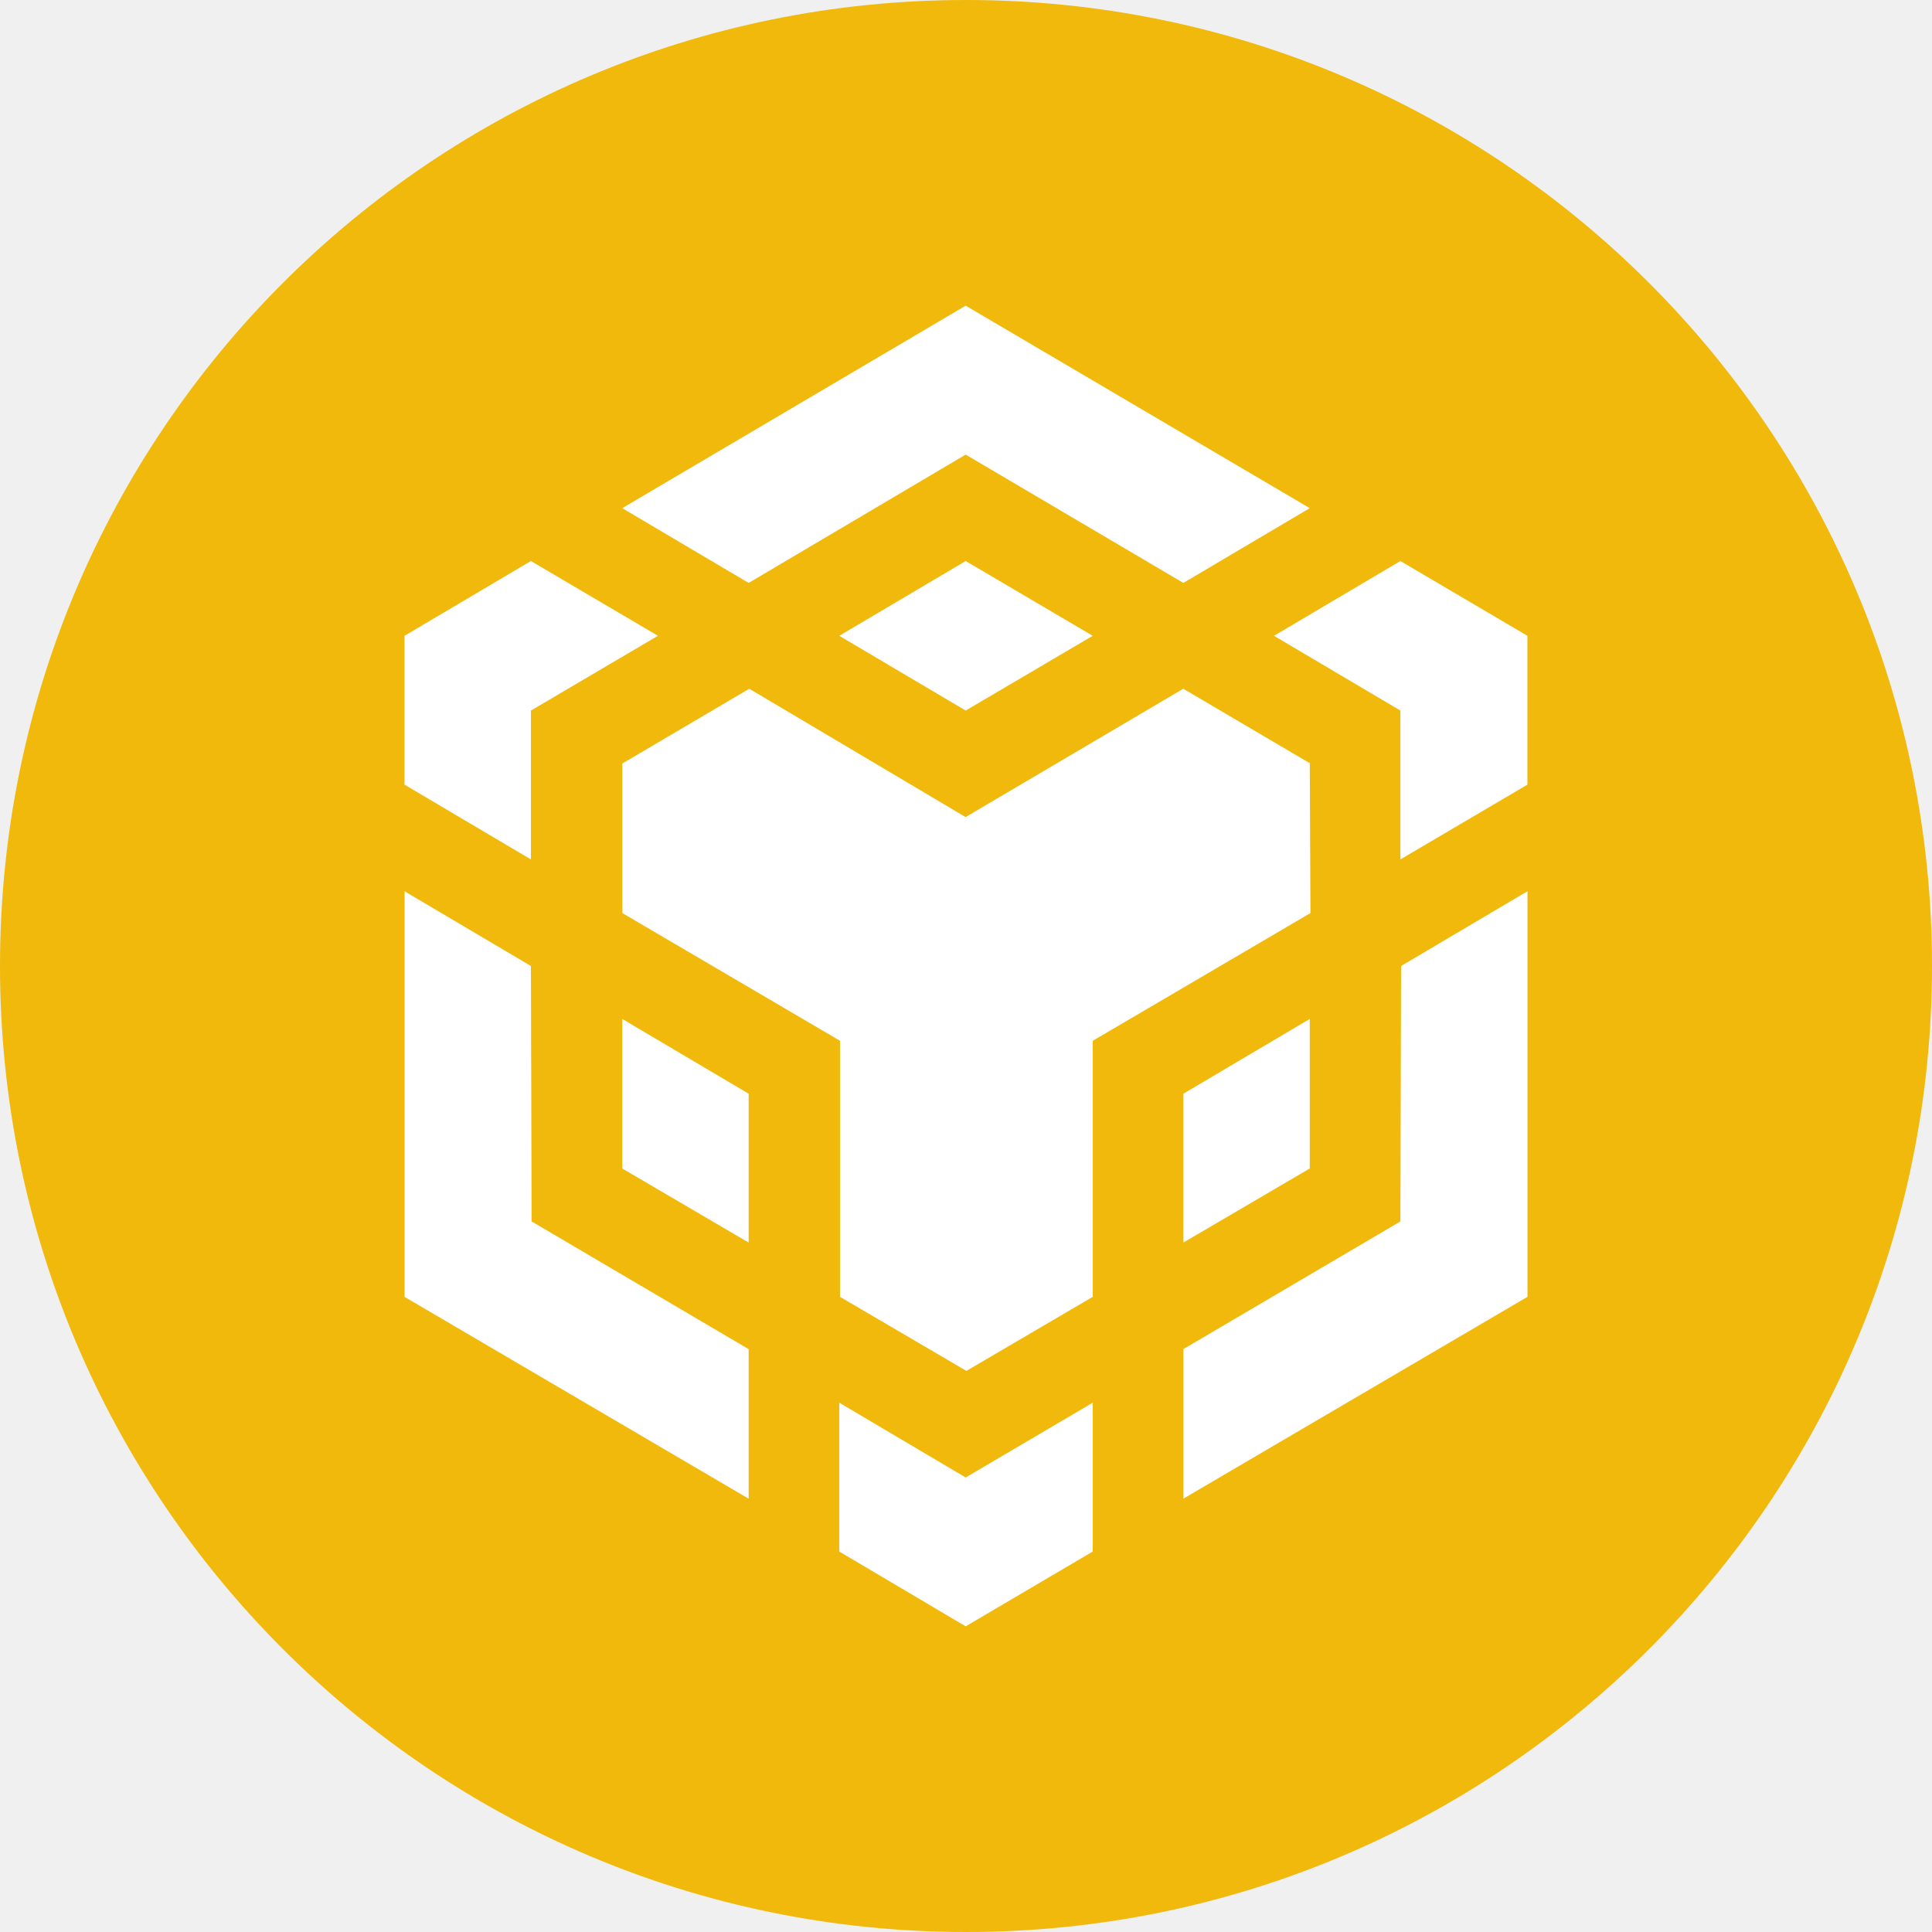
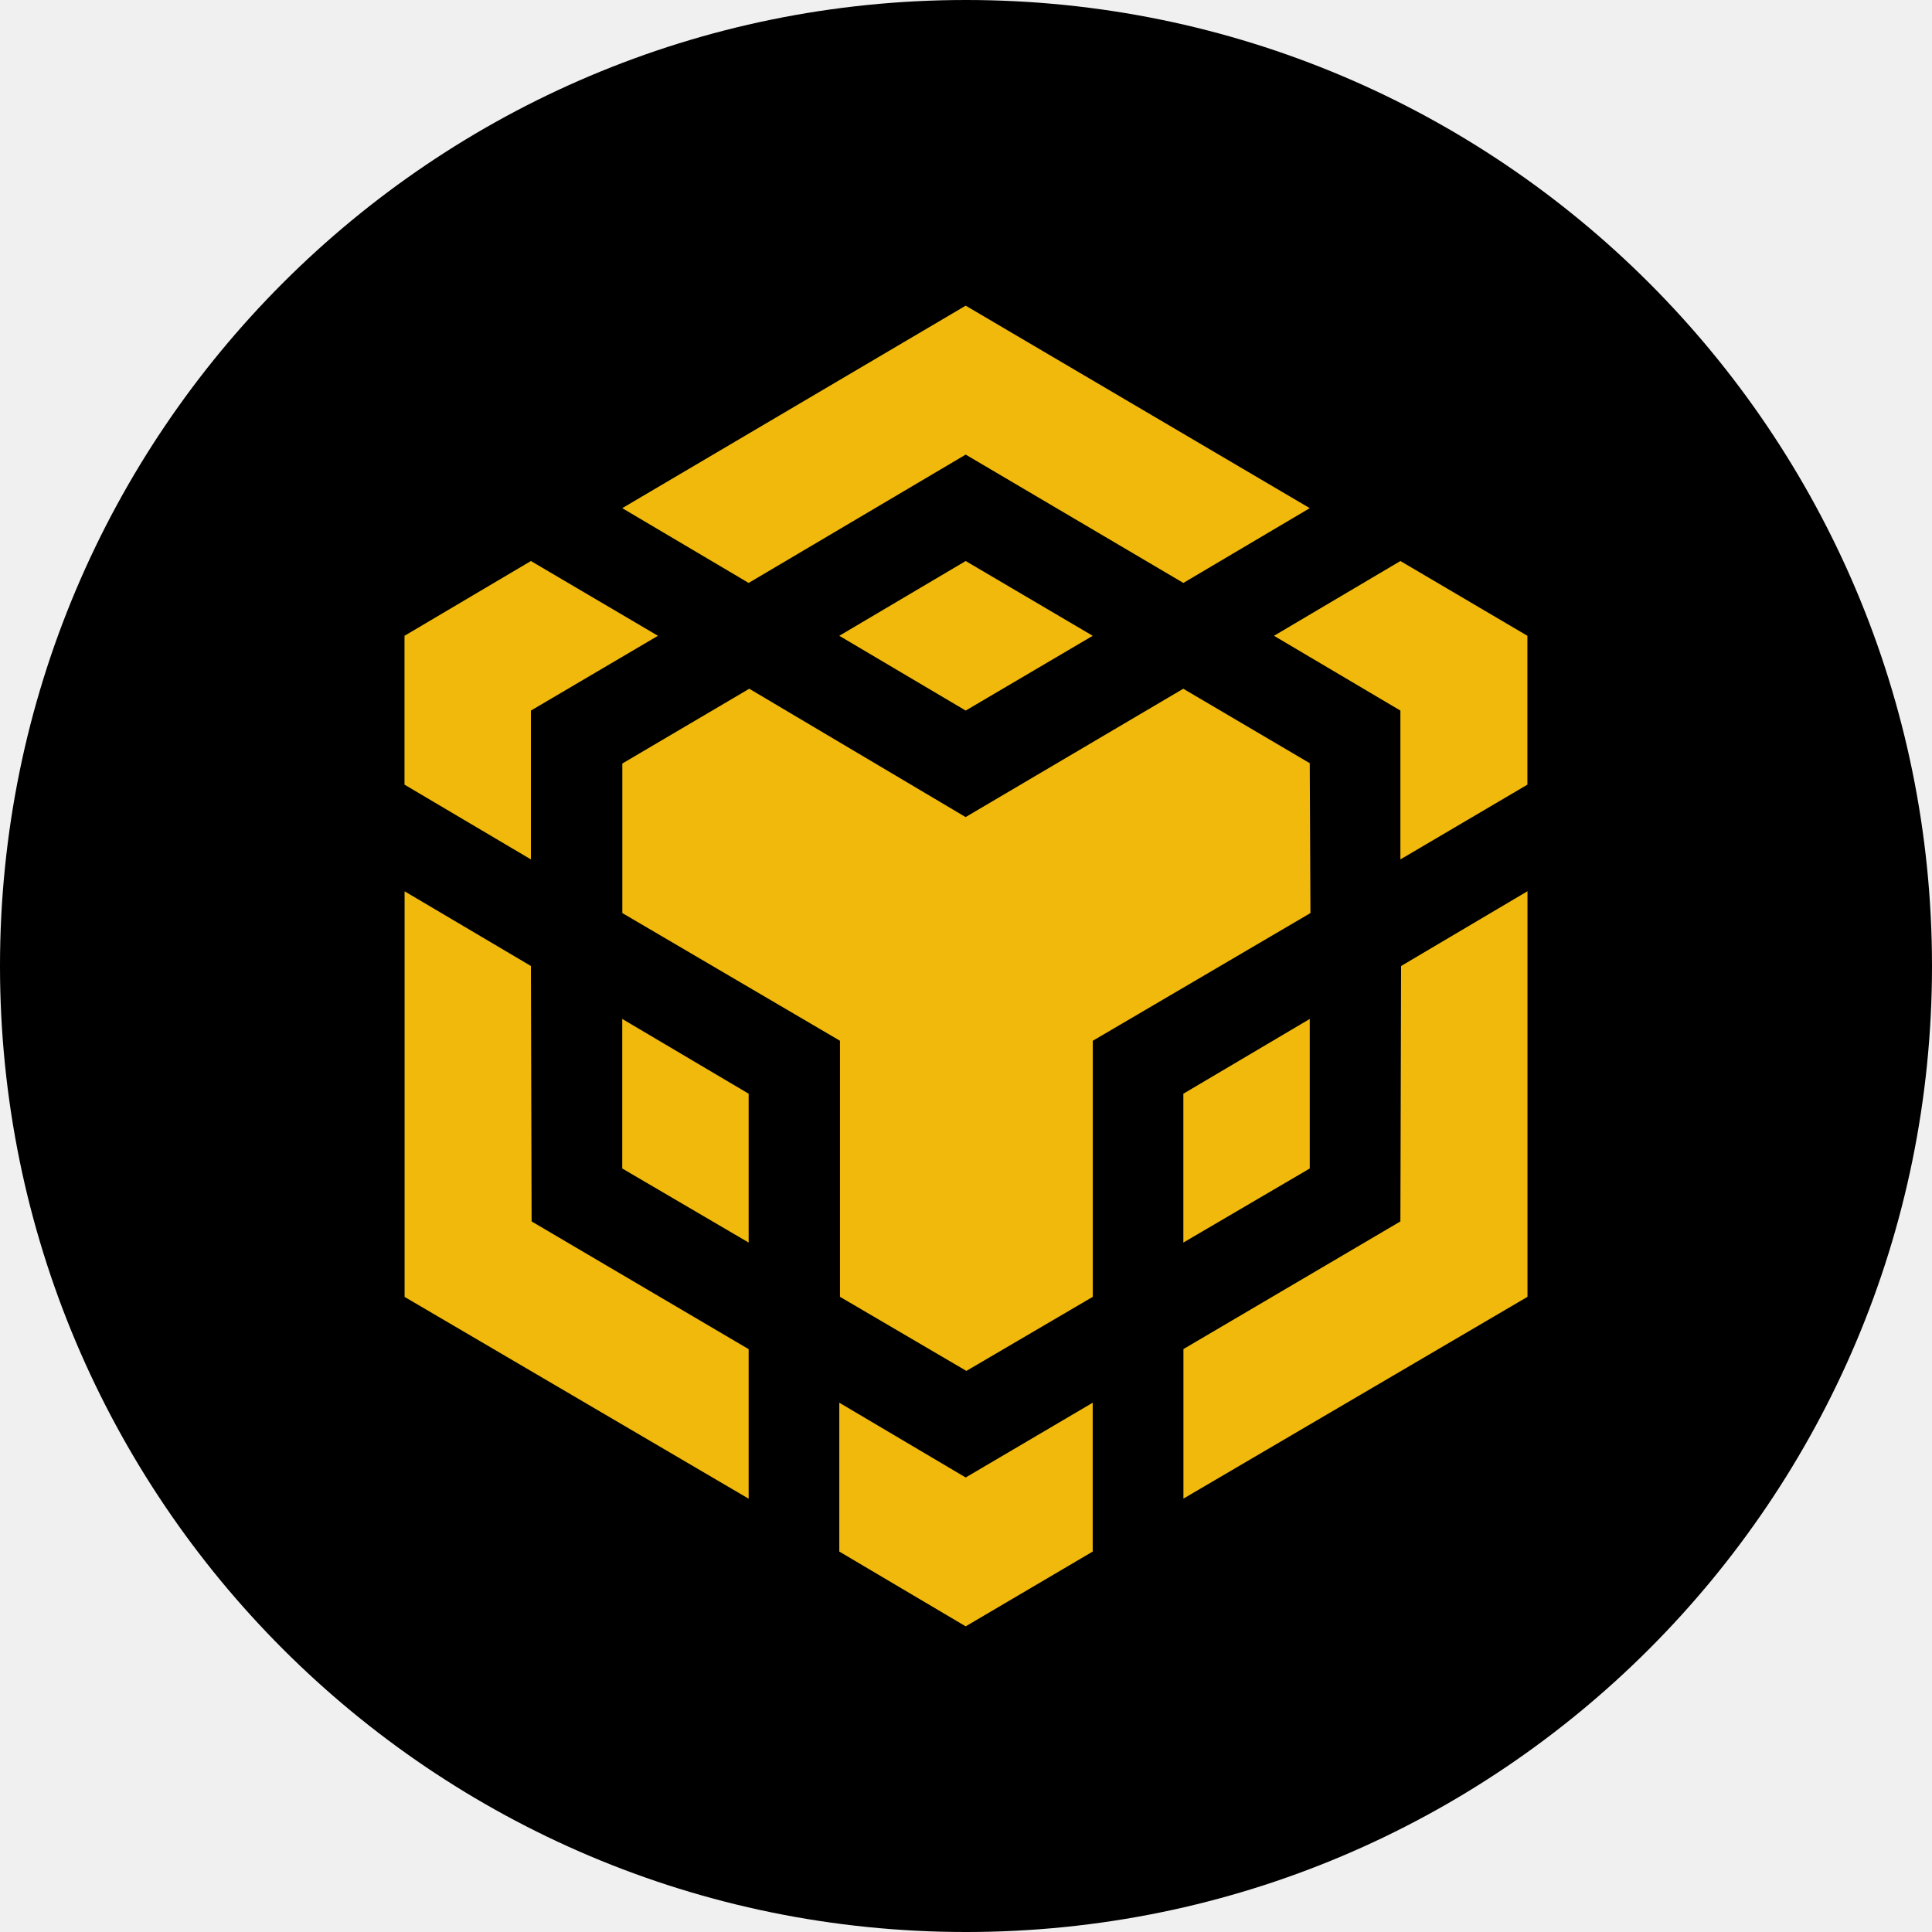
<svg xmlns="http://www.w3.org/2000/svg" version="1.1" id="Layer_1" x="0px" y="0px" viewBox="0 0 2496 2496" style="enable-background:new 0 0 2496 2496;" xml:space="preserve">
  <g>
-     <path style="fill-rule:evenodd;clip-rule:evenodd;fill:#F0B90B;" d="M1248,0c689.3,0,1248,558.7,1248,1248s-558.7,1248-1248,1248   S0,1937.3,0,1248S558.7,0,1248,0L1248,0z" />
-     <path style="fill:#FFFFFF;" d="M685.9,1248l0.9,330l280.4,165v193.2l-444.5-260.7v-524L685.9,1248L685.9,1248z M685.9,918v192.3   l-163.3-96.6V821.4l163.3-96.6l164.1,96.6L685.9,918L685.9,918z M1084.3,821.4l163.3-96.6l164.1,96.6L1247.6,918L1084.3,821.4   L1084.3,821.4z" />
-     <path style="fill:#FFFFFF;" d="M803.9,1509.6v-193.2l163.3,96.6v192.3L803.9,1509.6L803.9,1509.6z M1084.3,1812.2l163.3,96.6   l164.1-96.6v192.3l-164.1,96.6l-163.3-96.6V1812.2L1084.3,1812.2z M1645.9,821.4l163.3-96.6l164.1,96.6v192.3l-164.1,96.6V918   L1645.9,821.4L1645.9,821.4L1645.9,821.4z M1809.2,1578l0.9-330l163.3-96.6v524l-444.5,260.7v-193.2L1809.2,1578L1809.2,1578   L1809.2,1578z" />
-     <polygon style="fill:#FFFFFF;" points="1692.1,1509.6 1528.8,1605.3 1528.8,1413 1692.1,1316.4 1692.1,1509.6  " />
-     <path style="fill:#FFFFFF;" d="M1692.1,986.4l0.9,193.2l-281.2,165v330.8l-163.3,95.7l-163.3-95.7v-330.8l-281.2-165V986.4   L968,889.8l279.5,165.8l281.2-165.8l164.1,96.6H1692.1L1692.1,986.4z M803.9,656.5l443.7-261.6l444.5,261.6l-163.3,96.6   l-281.2-165.8L967.2,753.1L803.9,656.5L803.9,656.5z" />
+     <path style="fill-rule:evenodd;clip-rule:evenodd;fill:#000000;" d="M1248,0c689.3,0,1248,558.7,1248,1248s-558.7,1248-1248,1248   S0,1937.3,0,1248S558.7,0,1248,0L1248,0z" />
+     <path style="fill:#F0B90B;" d="M685.9,1248l0.9,330l280.4,165v193.2l-444.5-260.7v-524L685.9,1248L685.9,1248z M685.9,918v192.3   l-163.3-96.6V821.4l163.3-96.6l164.1,96.6L685.9,918L685.9,918z M1084.3,821.4l163.3-96.6l164.1,96.6L1247.6,918L1084.3,821.4   L1084.3,821.4z" />
+     <path style="fill:#F0B90B;" d="M803.9,1509.6v-193.2l163.3,96.6v192.3L803.9,1509.6L803.9,1509.6z M1084.3,1812.2l163.3,96.6   l164.1-96.6v192.3l-164.1,96.6l-163.3-96.6V1812.2L1084.3,1812.2z M1645.9,821.4l163.3-96.6l164.1,96.6v192.3l-164.1,96.6V918   L1645.9,821.4L1645.9,821.4L1645.9,821.4z M1809.2,1578l0.9-330l163.3-96.6v524l-444.5,260.7v-193.2L1809.2,1578L1809.2,1578   L1809.2,1578z" />
+     <polygon style="fill:#F0B90B;" points="1692.1,1509.6 1528.8,1605.3 1528.8,1413 1692.1,1316.4 1692.1,1509.6  " />
+     <path style="fill:#F0B90B;" d="M1692.1,986.4l0.9,193.2l-281.2,165v330.8l-163.3,95.7l-163.3-95.7v-330.8l-281.2-165V986.4   L968,889.8l279.5,165.8l281.2-165.8l164.1,96.6H1692.1L1692.1,986.4z M803.9,656.5l443.7-261.6l444.5,261.6l-163.3,96.6   l-281.2-165.8L967.2,753.1L803.9,656.5L803.9,656.5z" />
  </g>
</svg>
